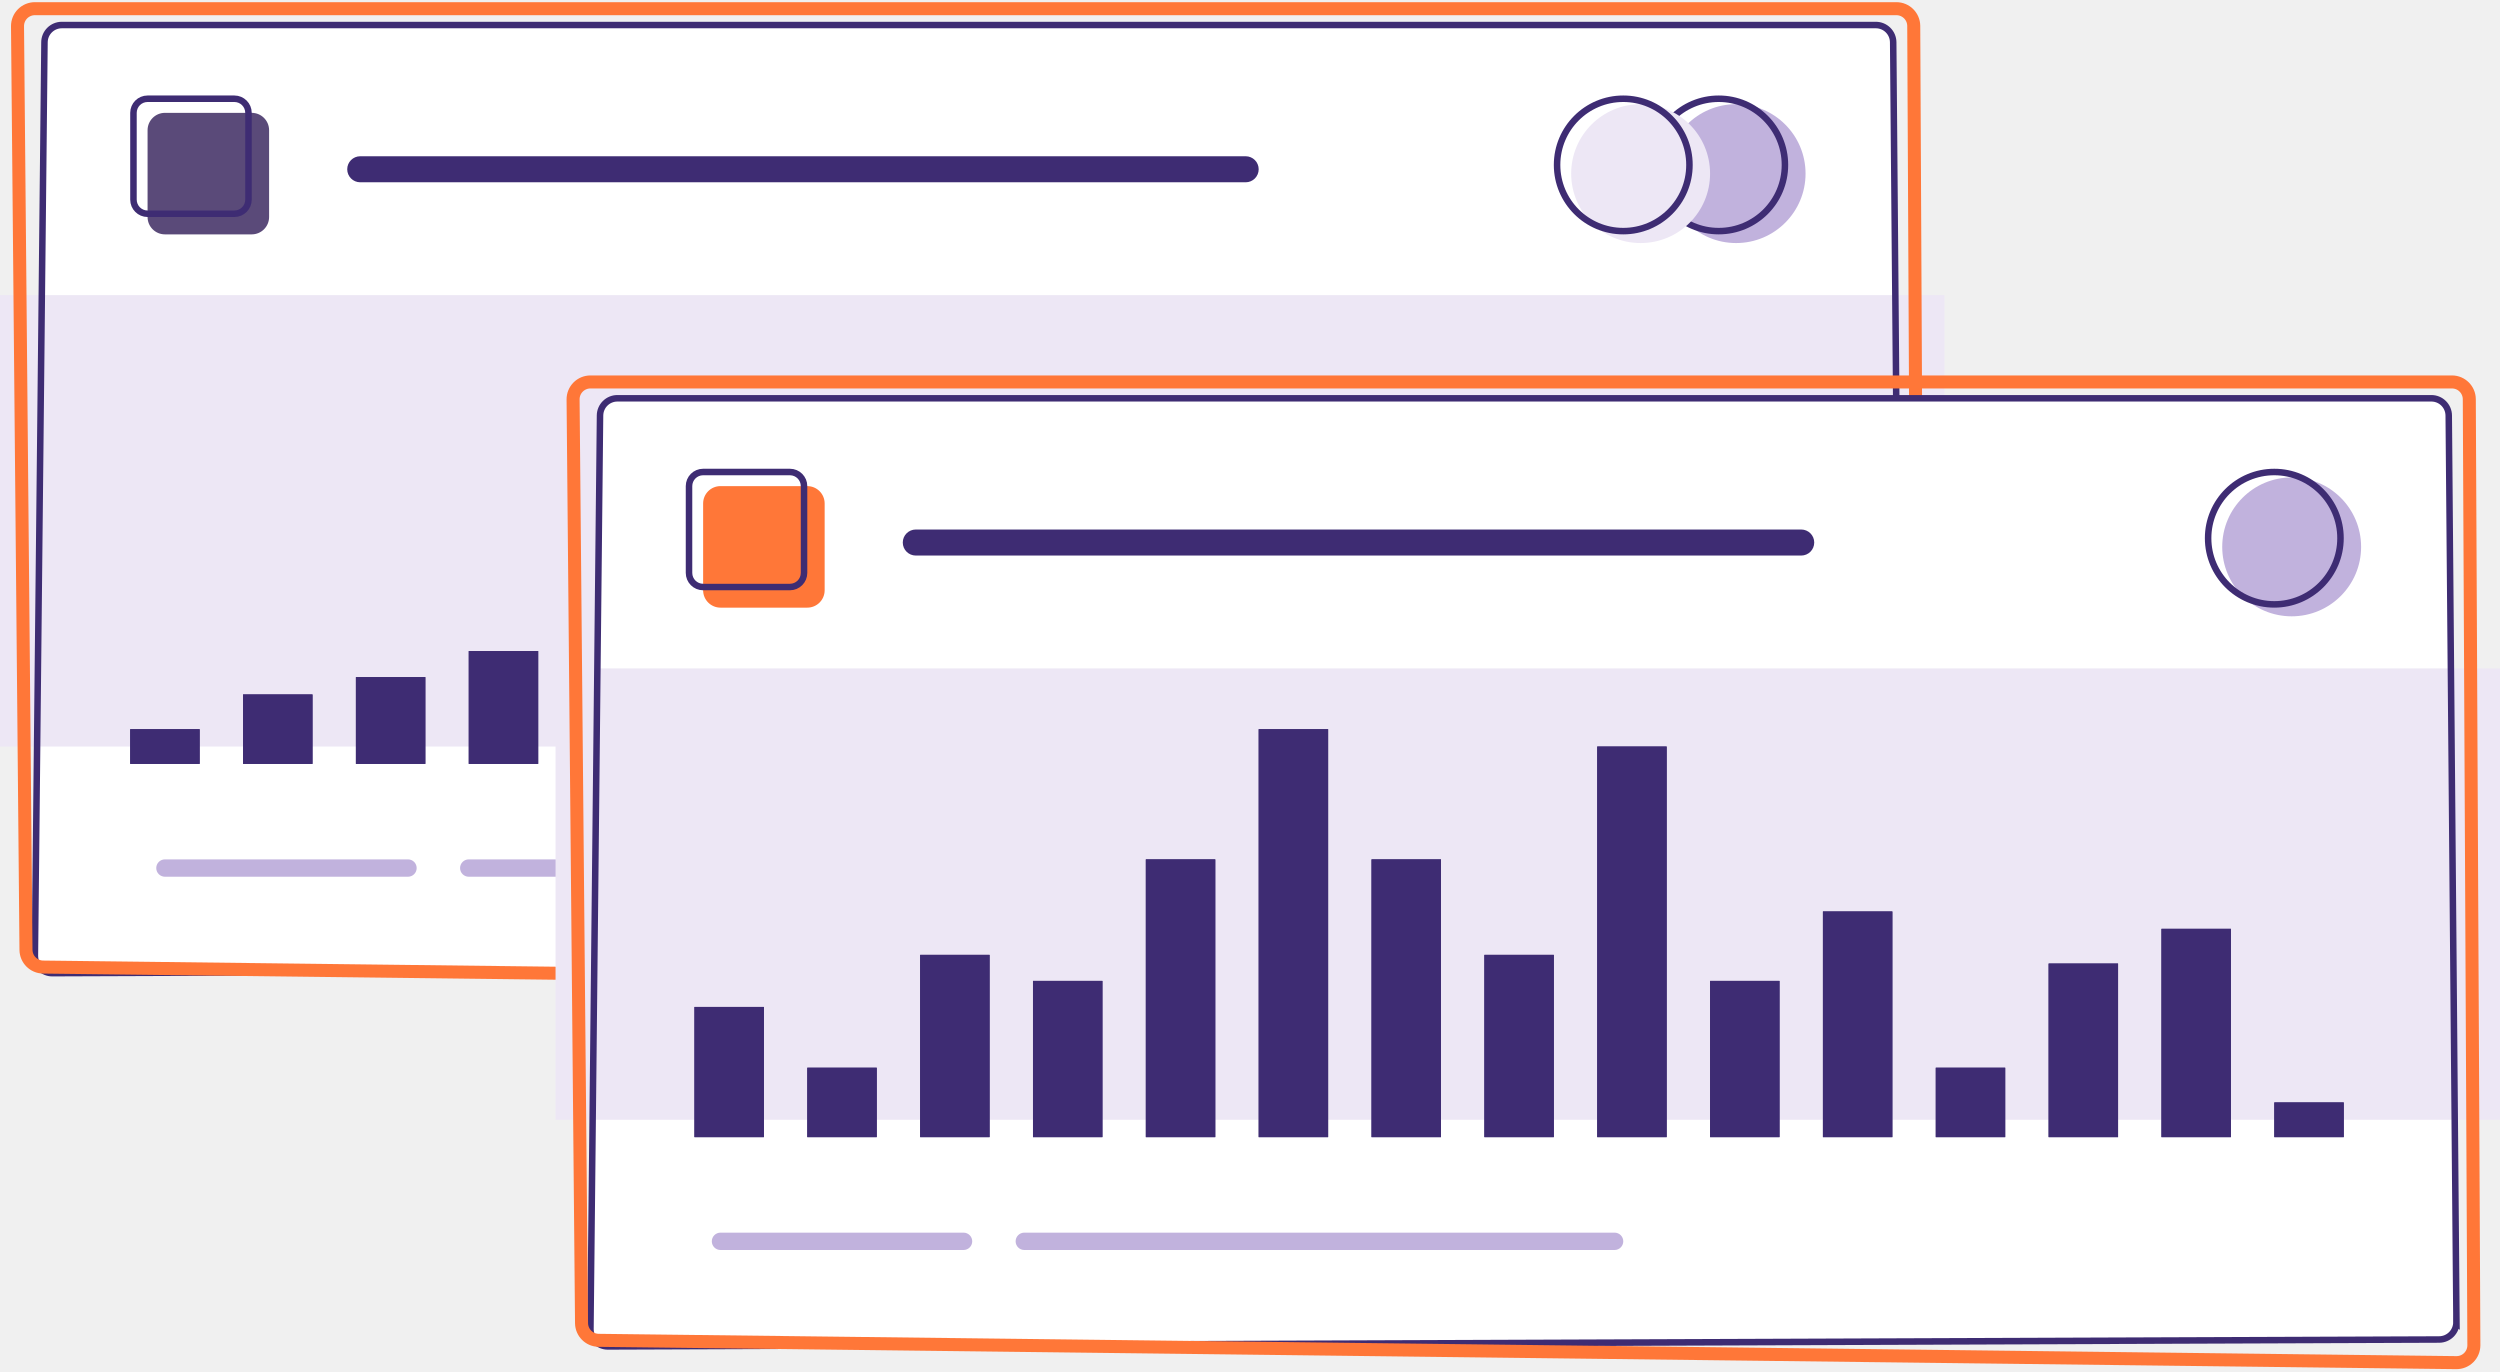
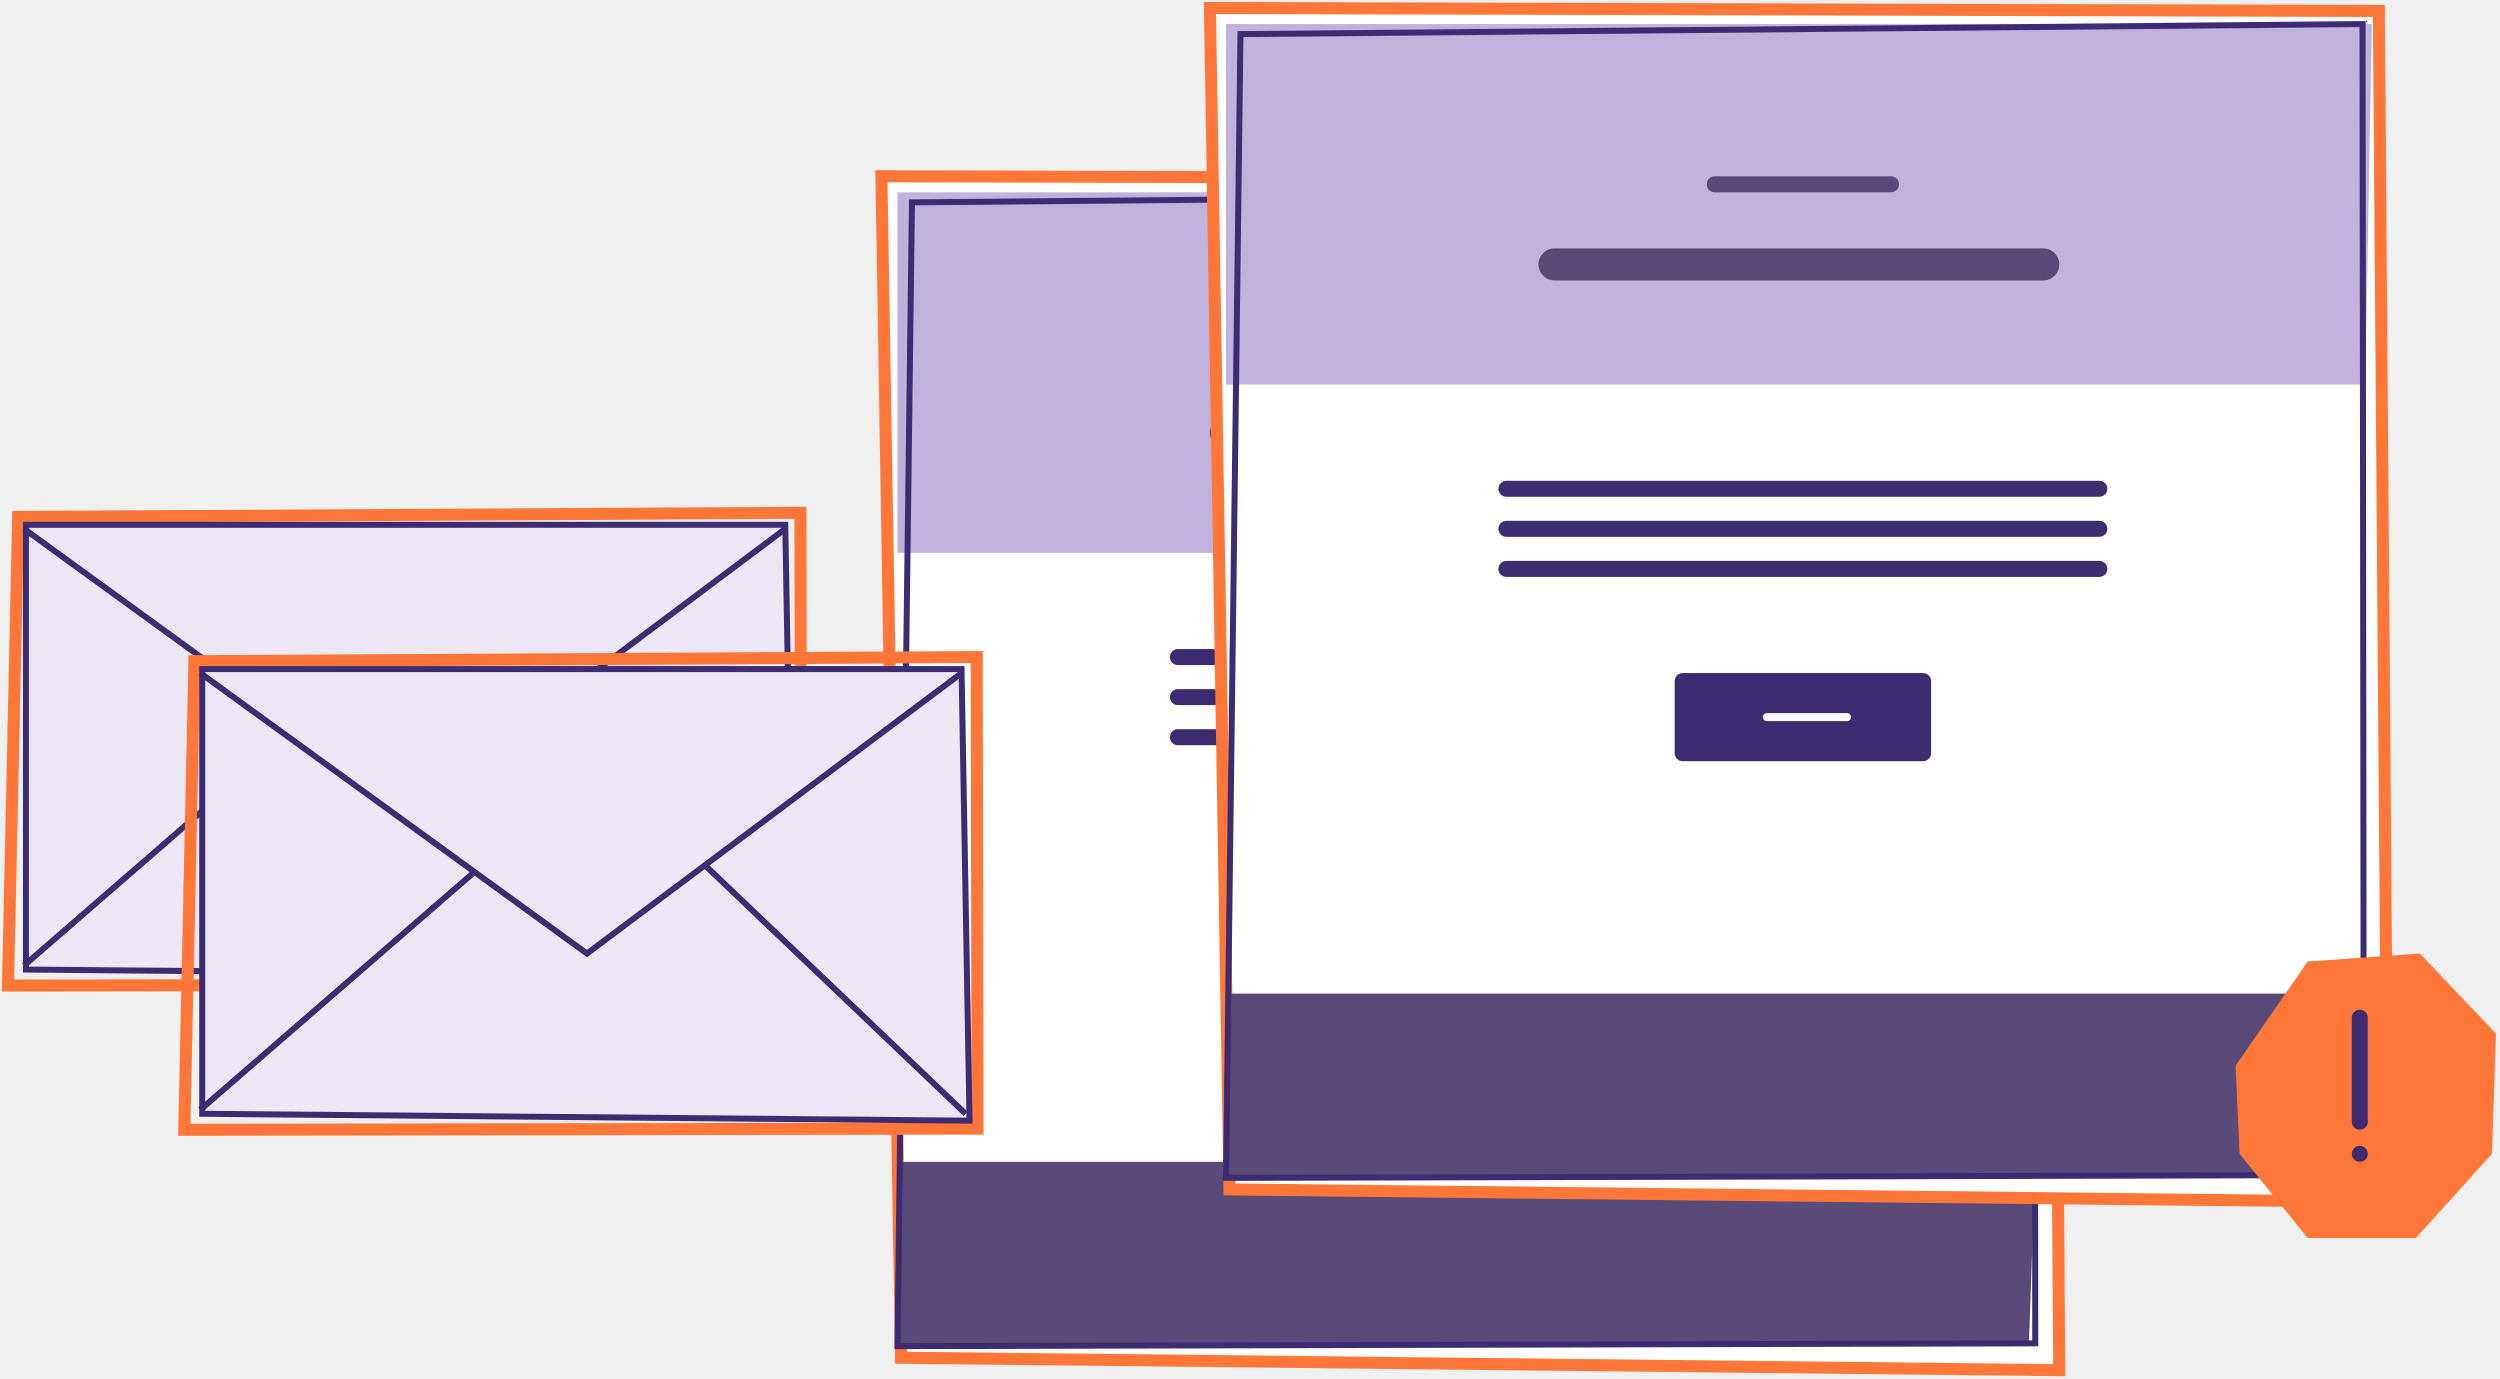
- <svg xmlns="http://www.w3.org/2000/svg" width="288" height="158" fill="none">
-   <path d="M218.983 109.18l-.888-104.197a2 2 0 00-2-1.983H7.123a2 2 0 00-2 1.979L4.02 109.971a2 2 0 002.008 2.021l210.961-.795a2 2 0 001.993-2.017z" fill="#fff" />
-   <path fill="#EDE7F5" d="M0 34h224v52H0z" />
-   <rect x="192" y="12" width="16" height="16" rx="8" fill="#C1B2DD" />
-   <rect x="40" y="18" width="105" height="3" rx="1.5" fill="#3E2C73" />
-   <rect x="18" y="99" width="30" height="2" rx="1" fill="#C1B2DD" />
-   <rect x="53" y="99" width="70" height="2" rx="1" fill="#C1B2DD" />
-   <path d="M218.983 109.295l-.888-104.429a2 2 0 00-2-1.983H7.123a2 2 0 00-2 1.98L4.02 110.087a2 2 0 002.008 2.021l210.962-.797a2 2 0 001.992-2.017z" stroke="#3E2C73" stroke-width=".75" />
-   <path d="M2.993 109.425L2.018 3.018a2 2 0 012-2.018h214.445a2 2 0 012 1.99l.527 108.976a2 2 0 01-2.024 2.01l-213.997-2.57a2 2 0 01-1.976-1.981z" stroke="#FF7738" stroke-width="1.5" />
-   <rect x="17" y="13" width="14" height="14" rx="2" fill="#5A4A79" />
-   <rect x="15.375" y="11.375" width="13.25" height="13.25" rx="1.625" stroke="#3E2C73" stroke-width=".75" />
-   <rect x="190.375" y="11.375" width="15.25" height="15.25" rx="7.625" stroke="#3E2C73" stroke-width=".75" />
-   <path fill="#3E2C73" d="M67 78h8v10h-8z" />
-   <path fill="#3E2C73" d="M67 78h8v10h-8zM80 75h8v13h-8z" />
-   <path fill="#3E2C73" d="M80 75h8v13h-8zM93 78h8v10h-8z" />
-   <path fill="#3E2C73" d="M93 78h8v10h-8zM28 80h8v8h-8z" />
-   <path fill="#3E2C73" d="M28 80h8v8h-8zM41 78h8v10h-8z" />
-   <path fill="#3E2C73" d="M41 78h8v10h-8zM54 75h8v13h-8z" />
-   <path fill="#3E2C73" d="M54 75h8v13h-8zM106 84h8v4h-8z" />
-   <path fill="#3E2C73" d="M106 84h8v4h-8zM119 82h8v6h-8z" />
-   <path fill="#3E2C73" d="M119 82h8v6h-8zM15 84h8v4h-8z" />
-   <path fill="#3E2C73" d="M15 84h8v4h-8zM132 80h8v8h-8z" />
-   <path fill="#3E2C73" d="M132 80h8v8h-8zM145 82h8v6h-8z" />
-   <path fill="#3E2C73" d="M145 82h8v6h-8zM158 80h8v8h-8z" />
-   <path fill="#3E2C73" d="M158 80h8v8h-8zM171 82h8v6h-8z" />
-   <path fill="#3E2C73" d="M171 82h8v6h-8zM184 80h8v8h-8z" />
-   <path fill="#3E2C73" d="M184 80h8v8h-8zM197 84h8v4h-8z" />
-   <path fill="#3E2C73" d="M197 84h8v4h-8z" />
-   <rect x="181" y="12" width="16" height="16" rx="8" fill="#EDE7F5" />
-   <rect x="179.375" y="11.375" width="15.25" height="15.25" rx="7.625" stroke="#3E2C73" stroke-width=".75" />
-   <path d="M282.983 152.18l-.888-104.197a2 2 0 00-2-1.983H71.123a2 2 0 00-2 1.979L68.02 152.971a2 2 0 002.008 2.021l210.961-.795a2 2 0 001.993-2.017z" fill="#fff" />
-   <path fill="#EDE7F5" d="M64 77h224v52H64z" />
-   <rect x="256" y="55" width="16" height="16" rx="8" fill="#C1B2DD" />
-   <rect x="104" y="61" width="105" height="3" rx="1.5" fill="#3E2C73" />
-   <rect x="82" y="142" width="30" height="2" rx="1" fill="#C1B2DD" />
-   <rect x="117" y="142" width="70" height="2" rx="1" fill="#C1B2DD" />
-   <path d="M282.983 152.295l-.888-104.429a2 2 0 00-2-1.983H71.123a2 2 0 00-2 1.98L68.02 153.087a2 2 0 002.008 2.021l210.962-.797a2 2 0 001.992-2.017z" stroke="#3E2C73" stroke-width=".75" />
-   <path d="M66.993 152.425l-.974-106.407a2 2 0 012-2.018h214.444a2 2 0 012 1.99l.527 108.976a2 2 0 01-2.024 2.01l-213.997-2.57a2 2 0 01-1.976-1.981z" stroke="#FF7738" stroke-width="1.5" />
-   <rect x="81" y="56" width="14" height="14" rx="2" fill="#FF7738" />
-   <rect x="79.375" y="54.375" width="13.25" height="13.25" rx="1.625" stroke="#3E2C73" stroke-width=".75" />
-   <rect x="254.375" y="54.375" width="15.25" height="15.25" rx="7.625" stroke="#3E2C73" stroke-width=".75" />
-   <path fill="#3E2C73" d="M132 99h8v32h-8z" />
-   <path fill="#3E2C73" d="M132 99h8v32h-8zM145 84h8v47h-8z" />
-   <path fill="#3E2C73" d="M145 84h8v47h-8zM158 99h8v32h-8z" />
-   <path fill="#3E2C73" d="M158 99h8v32h-8zM93 123h8v8h-8z" />
-   <path fill="#3E2C73" d="M93 123h8v8h-8zM106 110h8v21h-8z" />
-   <path fill="#3E2C73" d="M106 110h8v21h-8zM119 113h8v18h-8z" />
-   <path fill="#3E2C73" d="M119 113h8v18h-8zM171 110h8v21h-8z" />
-   <path fill="#3E2C73" d="M171 110h8v21h-8zM184 86h8v45h-8z" />
-   <path fill="#3E2C73" d="M184 86h8v45h-8zM80 116h8v15h-8z" />
-   <path fill="#3E2C73" d="M80 116h8v15h-8zM197 113h8v18h-8z" />
-   <path fill="#3E2C73" d="M197 113h8v18h-8zM210 105h8v26h-8z" />
-   <path fill="#3E2C73" d="M210 105h8v26h-8zM223 123h8v8h-8z" />
-   <path fill="#3E2C73" d="M223 123h8v8h-8zM236 111h8v20h-8z" />
-   <path fill="#3E2C73" d="M236 111h8v20h-8zM249 107h8v24h-8z" />
-   <path fill="#3E2C73" d="M249 107h8v24h-8zM262 127h8v4h-8z" />
-   <path fill="#3E2C73" d="M262 127h8v4h-8z" />
+ <svg xmlns="http://www.w3.org/2000/svg" width="312" height="172" fill="none">
+   <path d="M112.45 169.443L257 171l-1.116-148.632L110 22l2.45 147.443z" fill="#fff" stroke="#FF7738" stroke-width="1.5" />
+   <path d="M112 24h143l-.808 45H112V24z" fill="#C1B2DD" />
+   <path d="M112 145h142l-.802 23H112v-23z" fill="#5A4A79" />
+   <rect x="146" y="86" width="76" height="2" rx="1" fill="#3E2C73" />
+   <rect x="146" y="91" width="76" height="2" rx="1" fill="#3E2C73" />
+   <rect x="146" y="81" width="76" height="2" rx="1" fill="#3E2C73" />
+   <rect x="168" y="105" width="32" height="11" rx="1" fill="#3E2C73" />
+   <rect x="179" y="110" width="11" height="1" rx=".5" fill="#fff" />
+   <path d="M172 44a1 1 0 011-1h22a1 1 0 010 2h-22a1 1 0 01-1-1z" fill="#5A4A79" />
+   <rect x="151" y="52" width="65" height="4" rx="2" fill="#5A4A79" />
+   <path d="M254 167.644L112 168l1.811-142.744L253.847 24 254 167.644z" stroke="#3E2C73" stroke-width=".75" />
+   <path d="M153.45 148.443L298 150 296.884 1.368 151 1l2.45 147.443z" fill="#fff" stroke="#FF7738" stroke-width="1.5" />
+   <path d="M153 3h143l-.808 45H153V3z" fill="#C1B2DD" />
+   <path d="M153 124h142l-.802 23H153v-23z" fill="#5A4A79" />
+   <rect x="187" y="65" width="76" height="2" rx="1" fill="#3E2C73" />
+   <rect x="187" y="70" width="76" height="2" rx="1" fill="#3E2C73" />
+   <rect x="187" y="60" width="76" height="2" rx="1" fill="#3E2C73" />
+   <rect x="209" y="84" width="32" height="11" rx="1" fill="#3E2C73" />
+   <rect x="220" y="89" width="11" height="1" rx=".5" fill="#fff" />
+   <path d="M213 23a1 1 0 011-1h22a1 1 0 010 2h-22a1 1 0 01-1-1z" fill="#5A4A79" />
+   <rect x="192" y="31" width="65" height="4" rx="2" fill="#5A4A79" />
+   <path d="M295 146.644L153 147l1.811-142.744L294.847 3 295 146.644z" stroke="#3E2C73" stroke-width=".75" />
+   <path d="M100 122.854L1 123l1.262-58.486L99.893 64l.107 58.854z" stroke="#FF7738" stroke-width="1.5" />
+   <path d="M99 121.859L3.237 121V65.497H98l1 56.362z" fill="#EDE7F5" stroke="#3E2C73" stroke-width=".75" />
+   <path d="M3 66l48.254 35L98 66M3 120.5L37 91m61.5 30L66 90" stroke="#3E2C73" stroke-width=".75" />
+   <path d="M122 140.854L23 141l1.262-58.486L121.894 82l.107 58.854z" stroke="#FF7738" stroke-width="1.5" />
+   <path d="M121 139.859L25.237 139V83.497H120l1 56.362z" fill="#EDE7F5" stroke="#3E2C73" stroke-width=".75" />
+   <path d="M25 84l48.254 35L120 84M25 138.5L59 109m61.5 30L88 108" stroke="#3E2C73" stroke-width=".75" />
+   <path d="M302 119l-14 1-9 13 .5 11 8.5 10.5h13.5L311 144l.5-15-9.5-10z" fill="#FF7738" />
+   <circle cx="294.5" cy="144" r="1" fill="#3E2C73" />
+   <rect x="293.5" y="126" width="2" height="15" rx="1" fill="#3E2C73" />
</svg>
